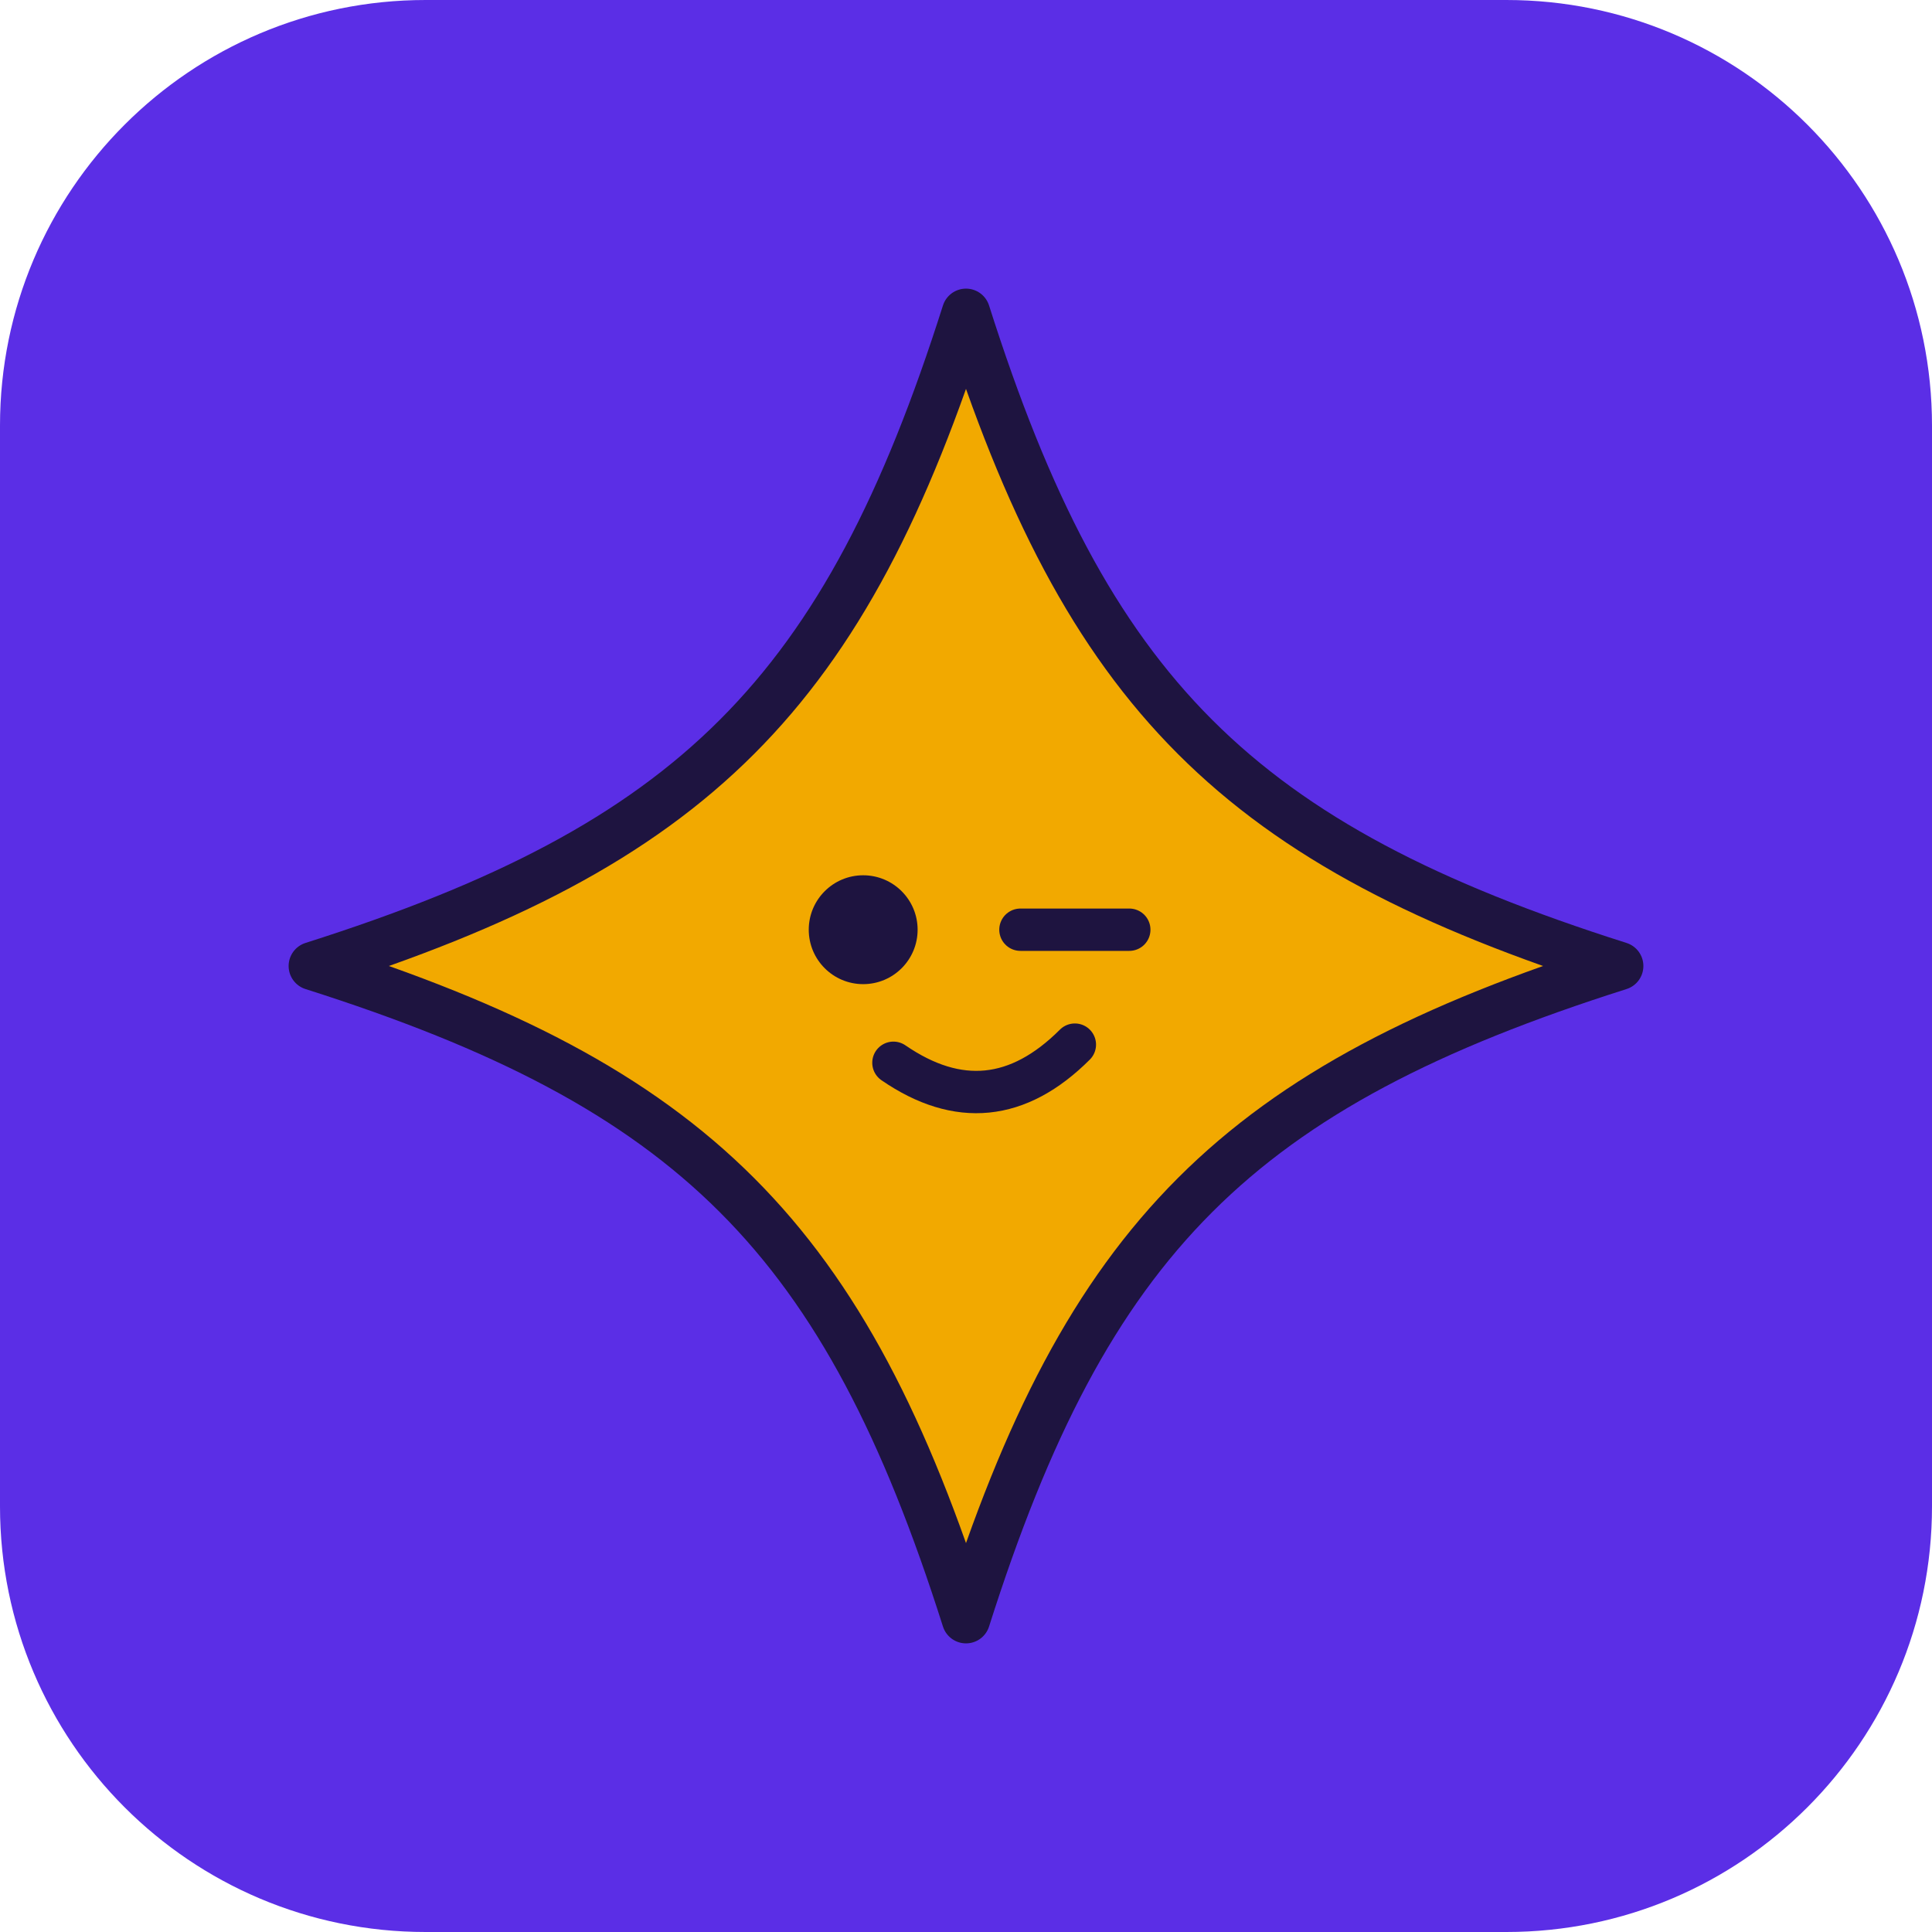
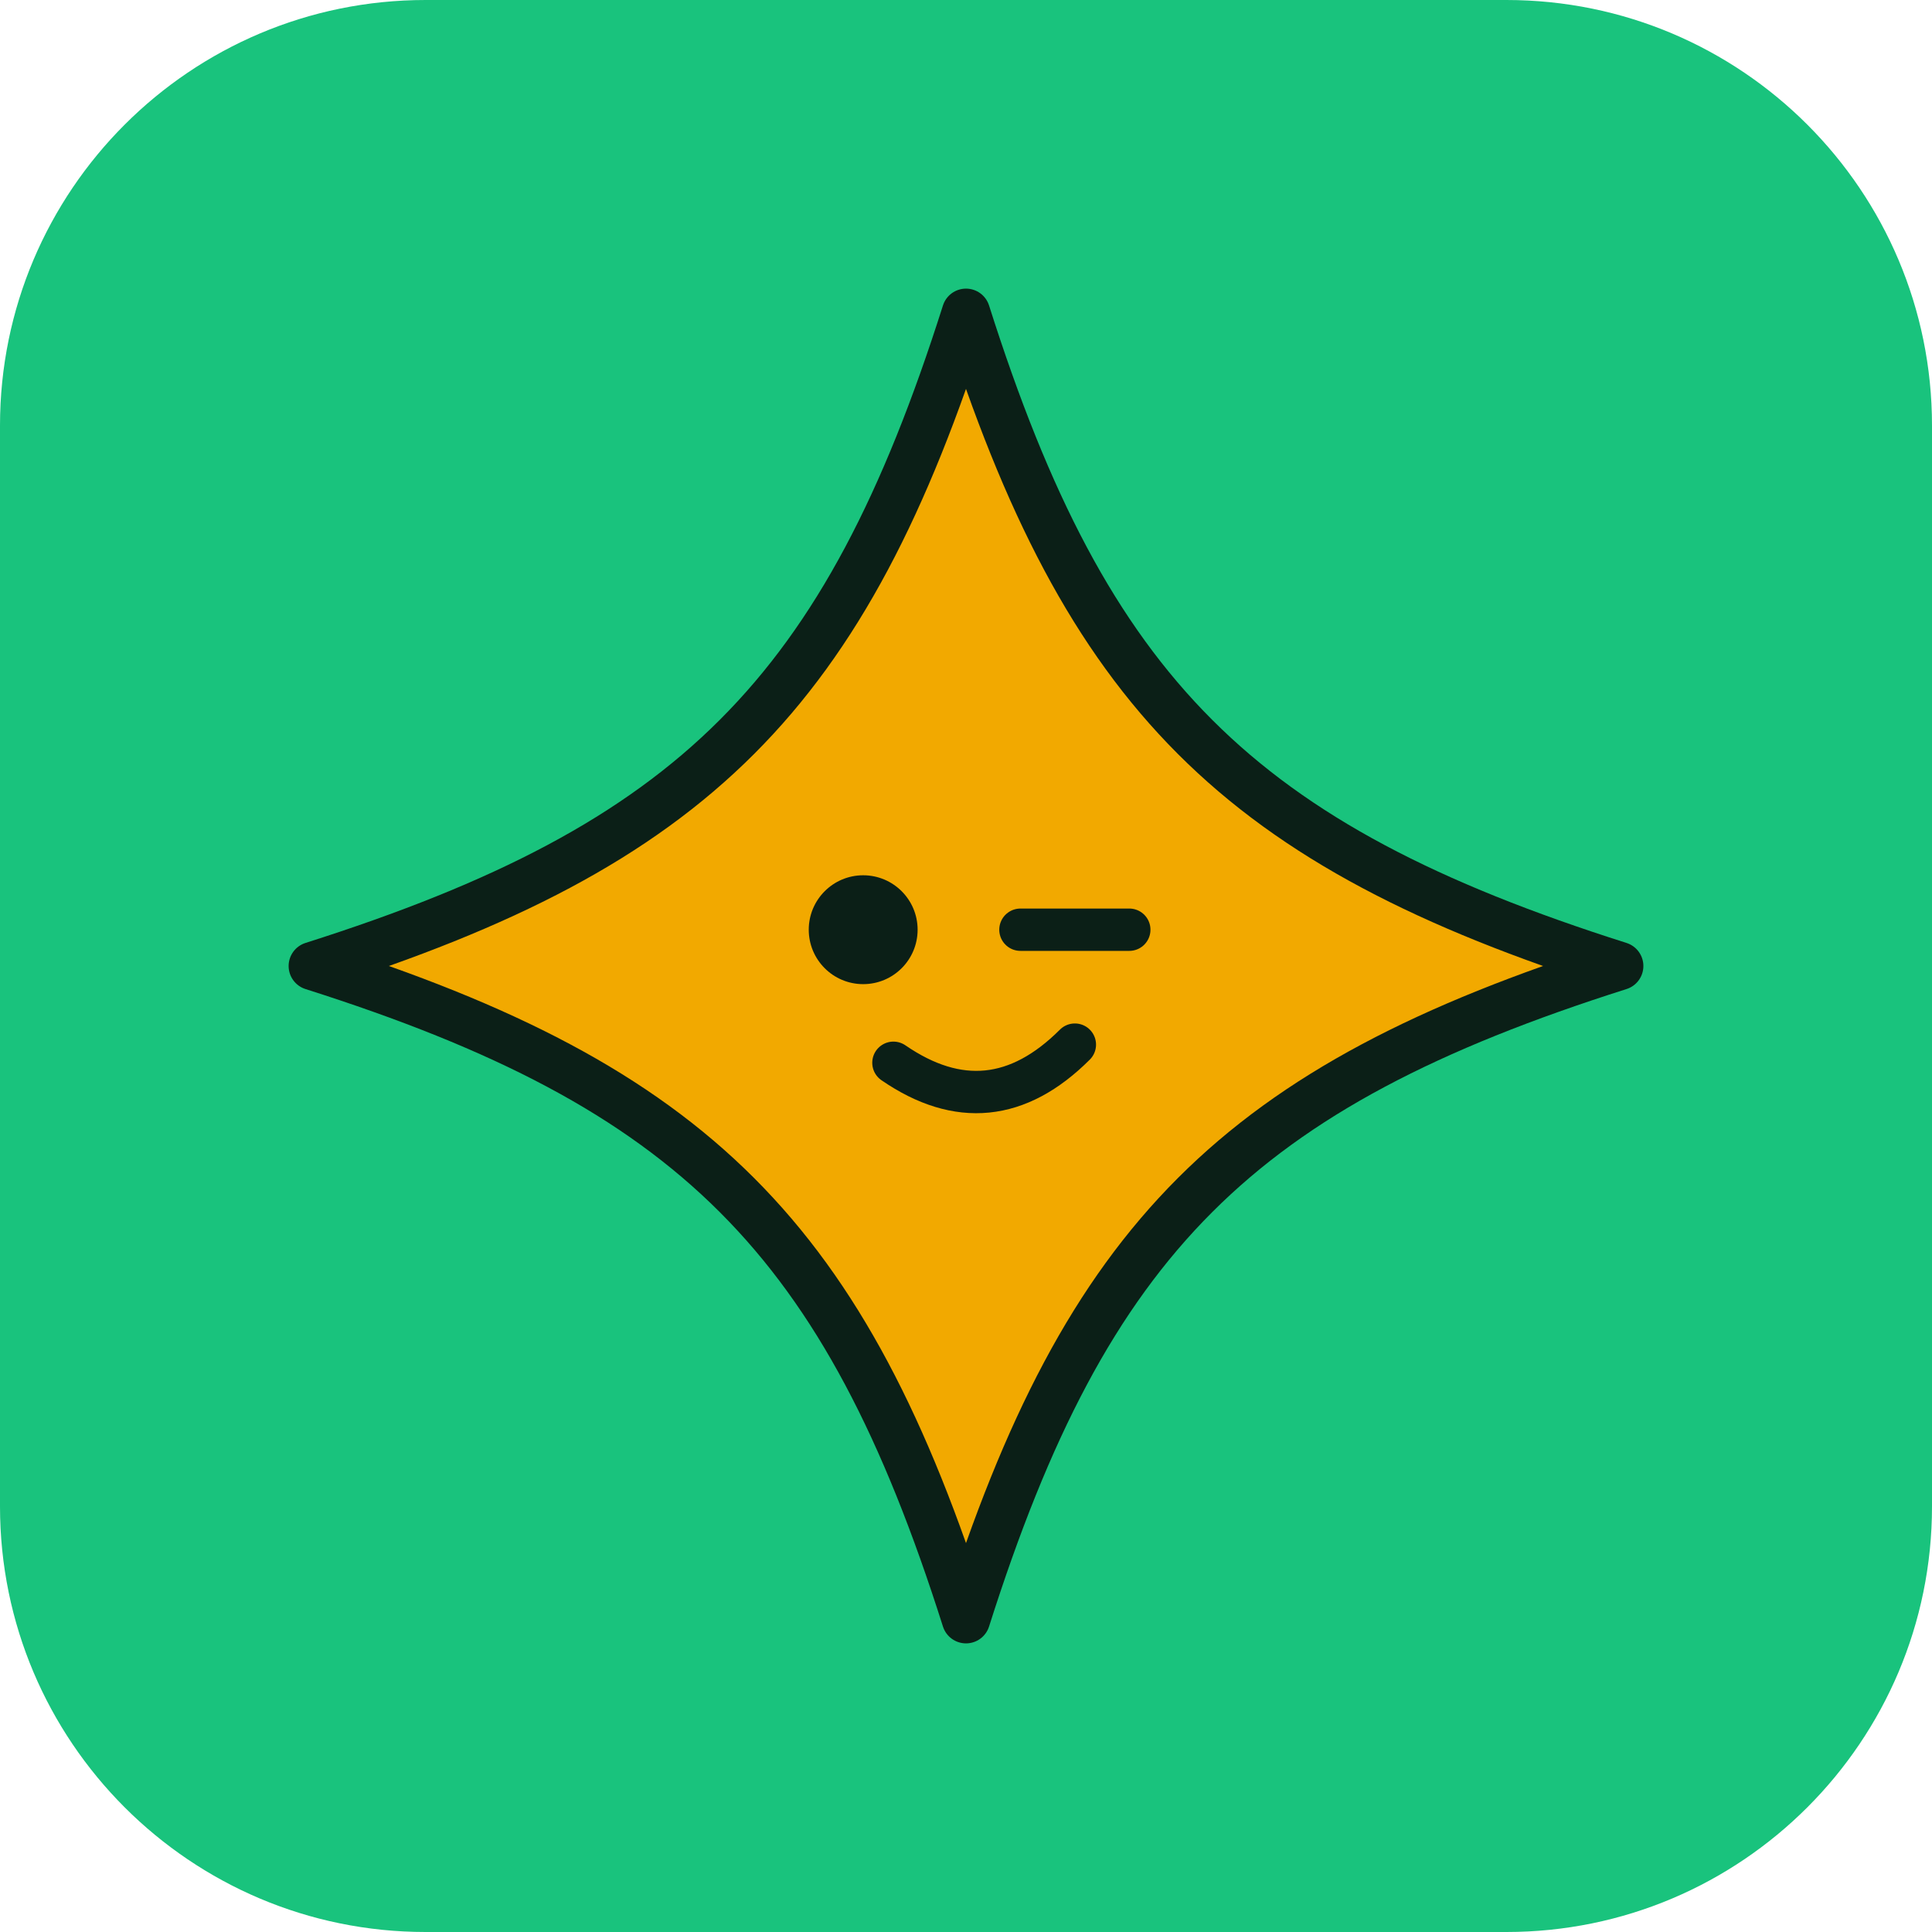
<svg xmlns="http://www.w3.org/2000/svg" viewBox="0 0 345 345" width="345" height="345" fill="none" role="img" aria-label="Sócia">
-   <rect width="345" height="345" rx="76" fill="#5B2EE6" />
+   <rect width="345" height="345" rx="76" fill="#19C37D" />
  <g transform="translate(172.5 172.5) scale(1.08)">
-     <path d="M0,-108 C20,-45 45,-20 108,0 C45,20 20,45 0,108 C-20,45 -45,20 -108,0 C-45,-20 -20,-45 0,-108 Z" fill="#F2A900" stroke="#1E1440" stroke-width="8" stroke-linejoin="round" />
-     <circle cx="-17" cy="-6" r="9" fill="#1E1440" />
-     <path d="M9,-6 H27" stroke="#1E1440" stroke-width="7" stroke-linecap="round" />
-     <path d="M-12,16 Q4,27 18,13" stroke="#1E1440" stroke-width="7" stroke-linecap="round" />
+     <path d="M0,-108 C20,-45 45,-20 108,0 C45,20 20,45 0,108 C-20,45 -45,20 -108,0 C-45,-20 -20,-45 0,-108 Z" fill="#F2A900" stroke="#0B1F17" stroke-width="8" stroke-linejoin="round" />
+     <circle cx="-17" cy="-6" r="9" fill="#0B1F17" />
+     <path d="M9,-6 H27" stroke="#0B1F17" stroke-width="7" stroke-linecap="round" />
+     <path d="M-12,16 Q4,27 18,13" stroke="#0B1F17" stroke-width="7" stroke-linecap="round" />
  </g>
</svg>
